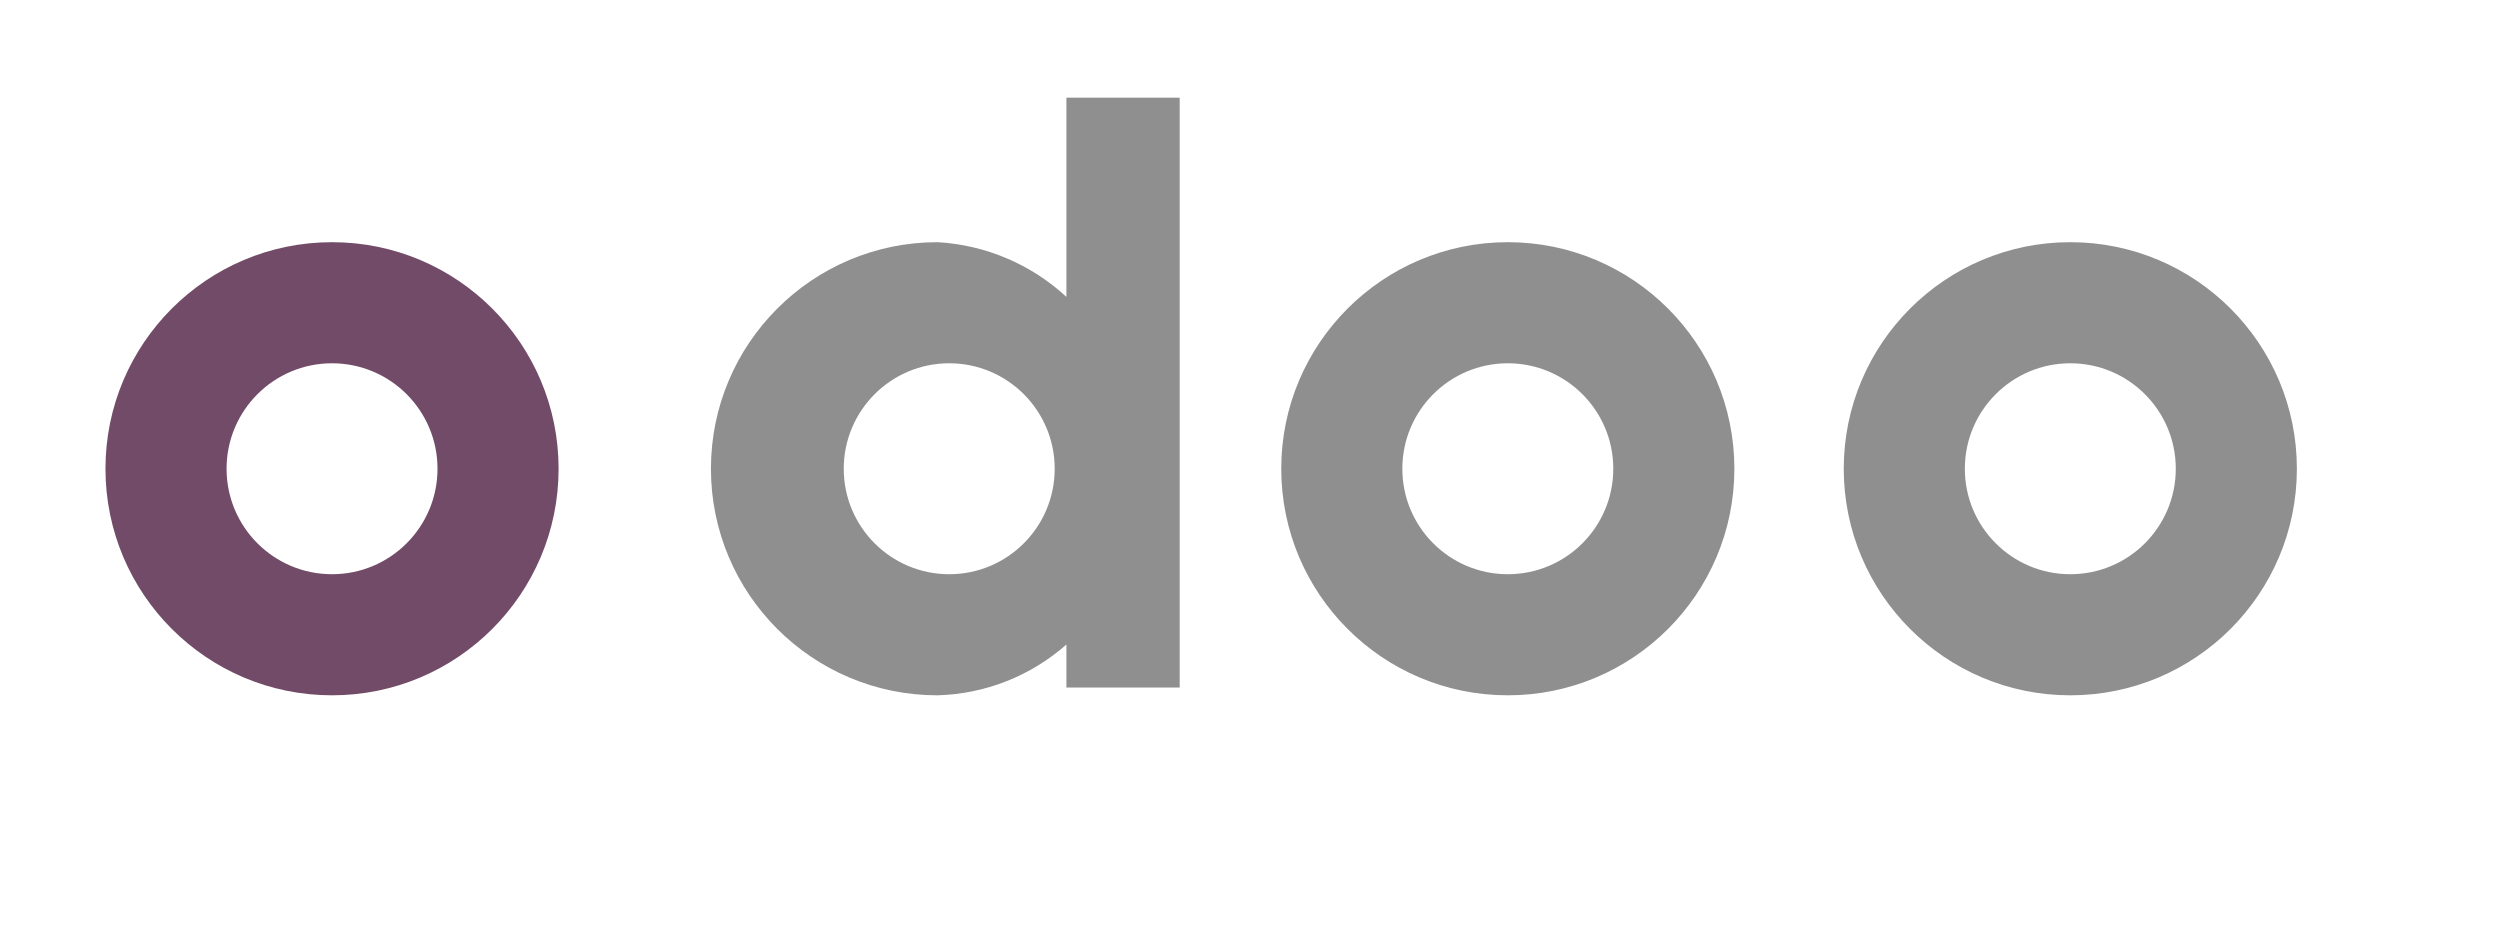
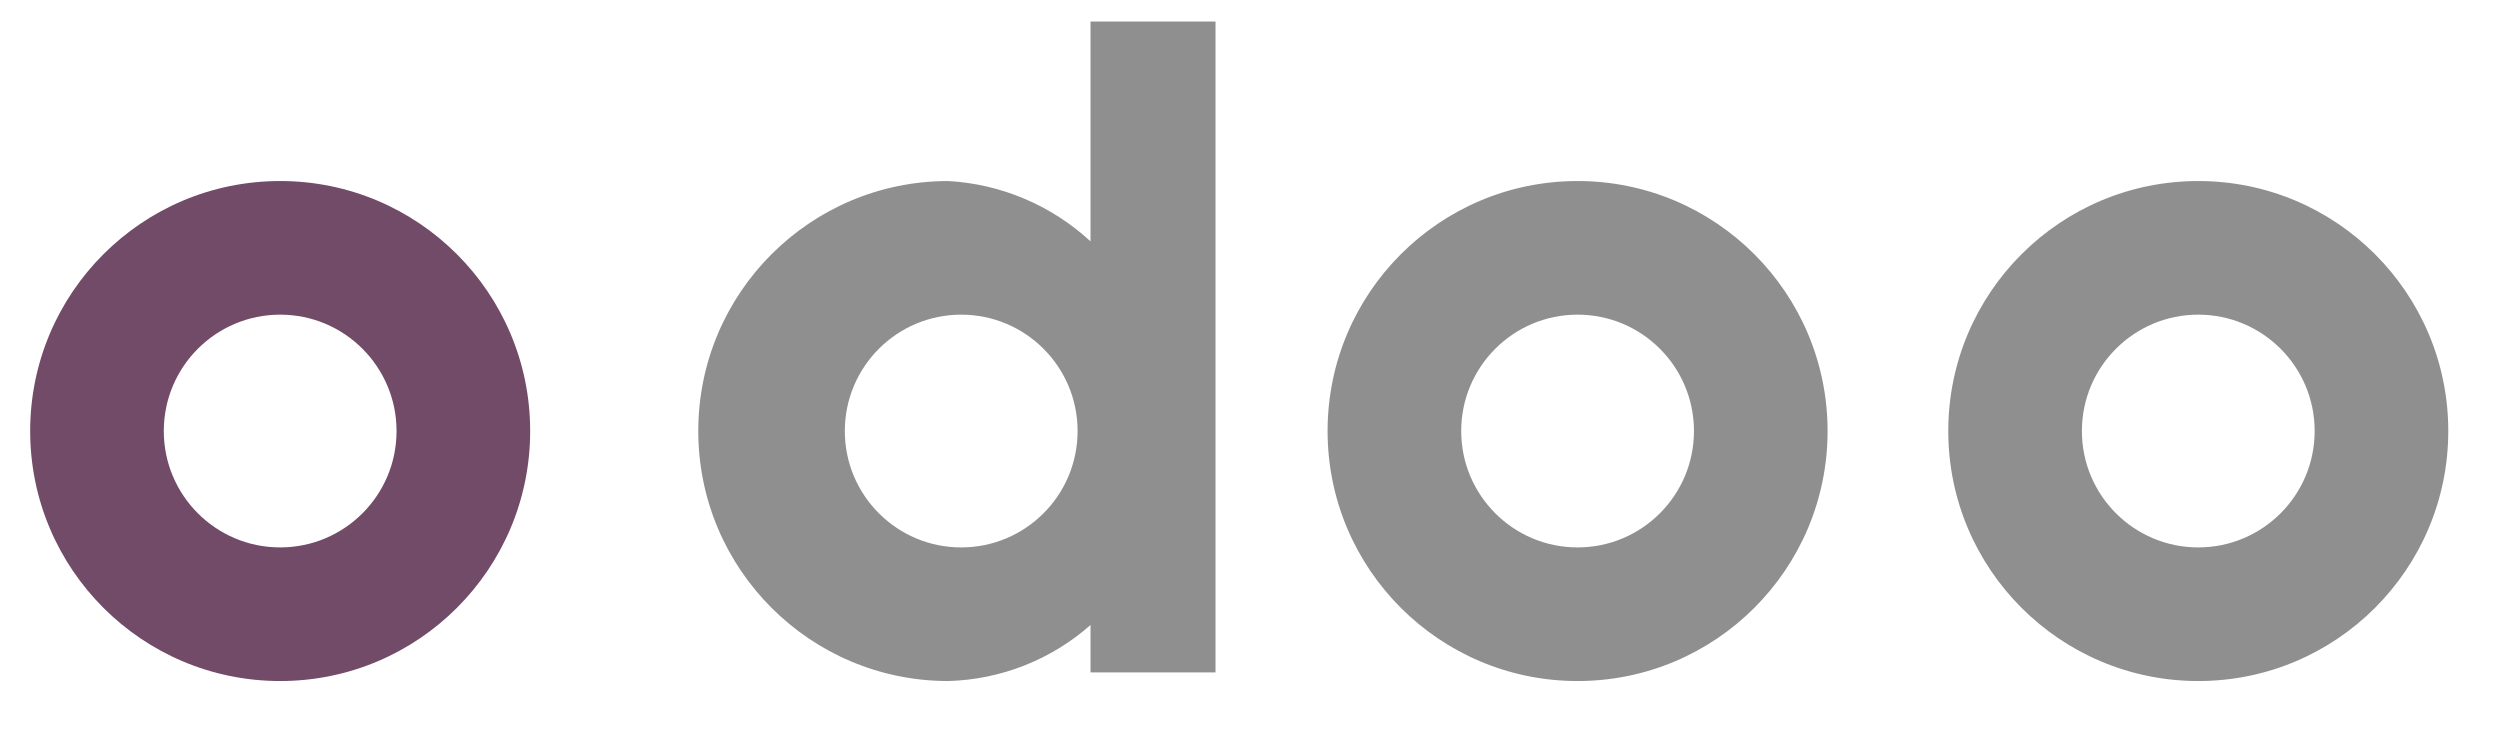
- <svg xmlns="http://www.w3.org/2000/svg" role="img" viewBox="0 0 64 24">
+ <svg xmlns="http://www.w3.org/2000/svg" role="img" viewBox="2 2 58 17">
  <path fill="#714B67" d="M8.5 6.2a5.8 5.8 0 1 0 0 11.6 5.8 5.8 0 0 0 0-11.6zm0 8.5a2.7 2.7 0 1 1 0-5.4 2.7 2.7 0 0 1 0 5.4z" />
  <path fill="#8F8F8F" d="M27.3 2.5v5.1a5.3 5.3 0 0 0-3.3-1.4 5.8 5.8 0 1 0 0 11.6 5.2 5.2 0 0 0 3.3-1.3v1.1h2.9V2.5h-2.9zm-3 12.2a2.7 2.7 0 1 1 0-5.4 2.7 2.7 0 0 1 0 5.4zm14.3-8.5a5.8 5.8 0 1 0 0 11.6 5.8 5.8 0 0 0 0-11.6zm0 8.5a2.7 2.7 0 1 1 0-5.4 2.7 2.7 0 0 1 0 5.4zm14.4-8.5a5.8 5.8 0 1 0 0 11.6 5.8 5.8 0 0 0 0-11.6zm0 8.5a2.7 2.7 0 1 1 0-5.4 2.7 2.7 0 0 1 0 5.4z" />
</svg>
